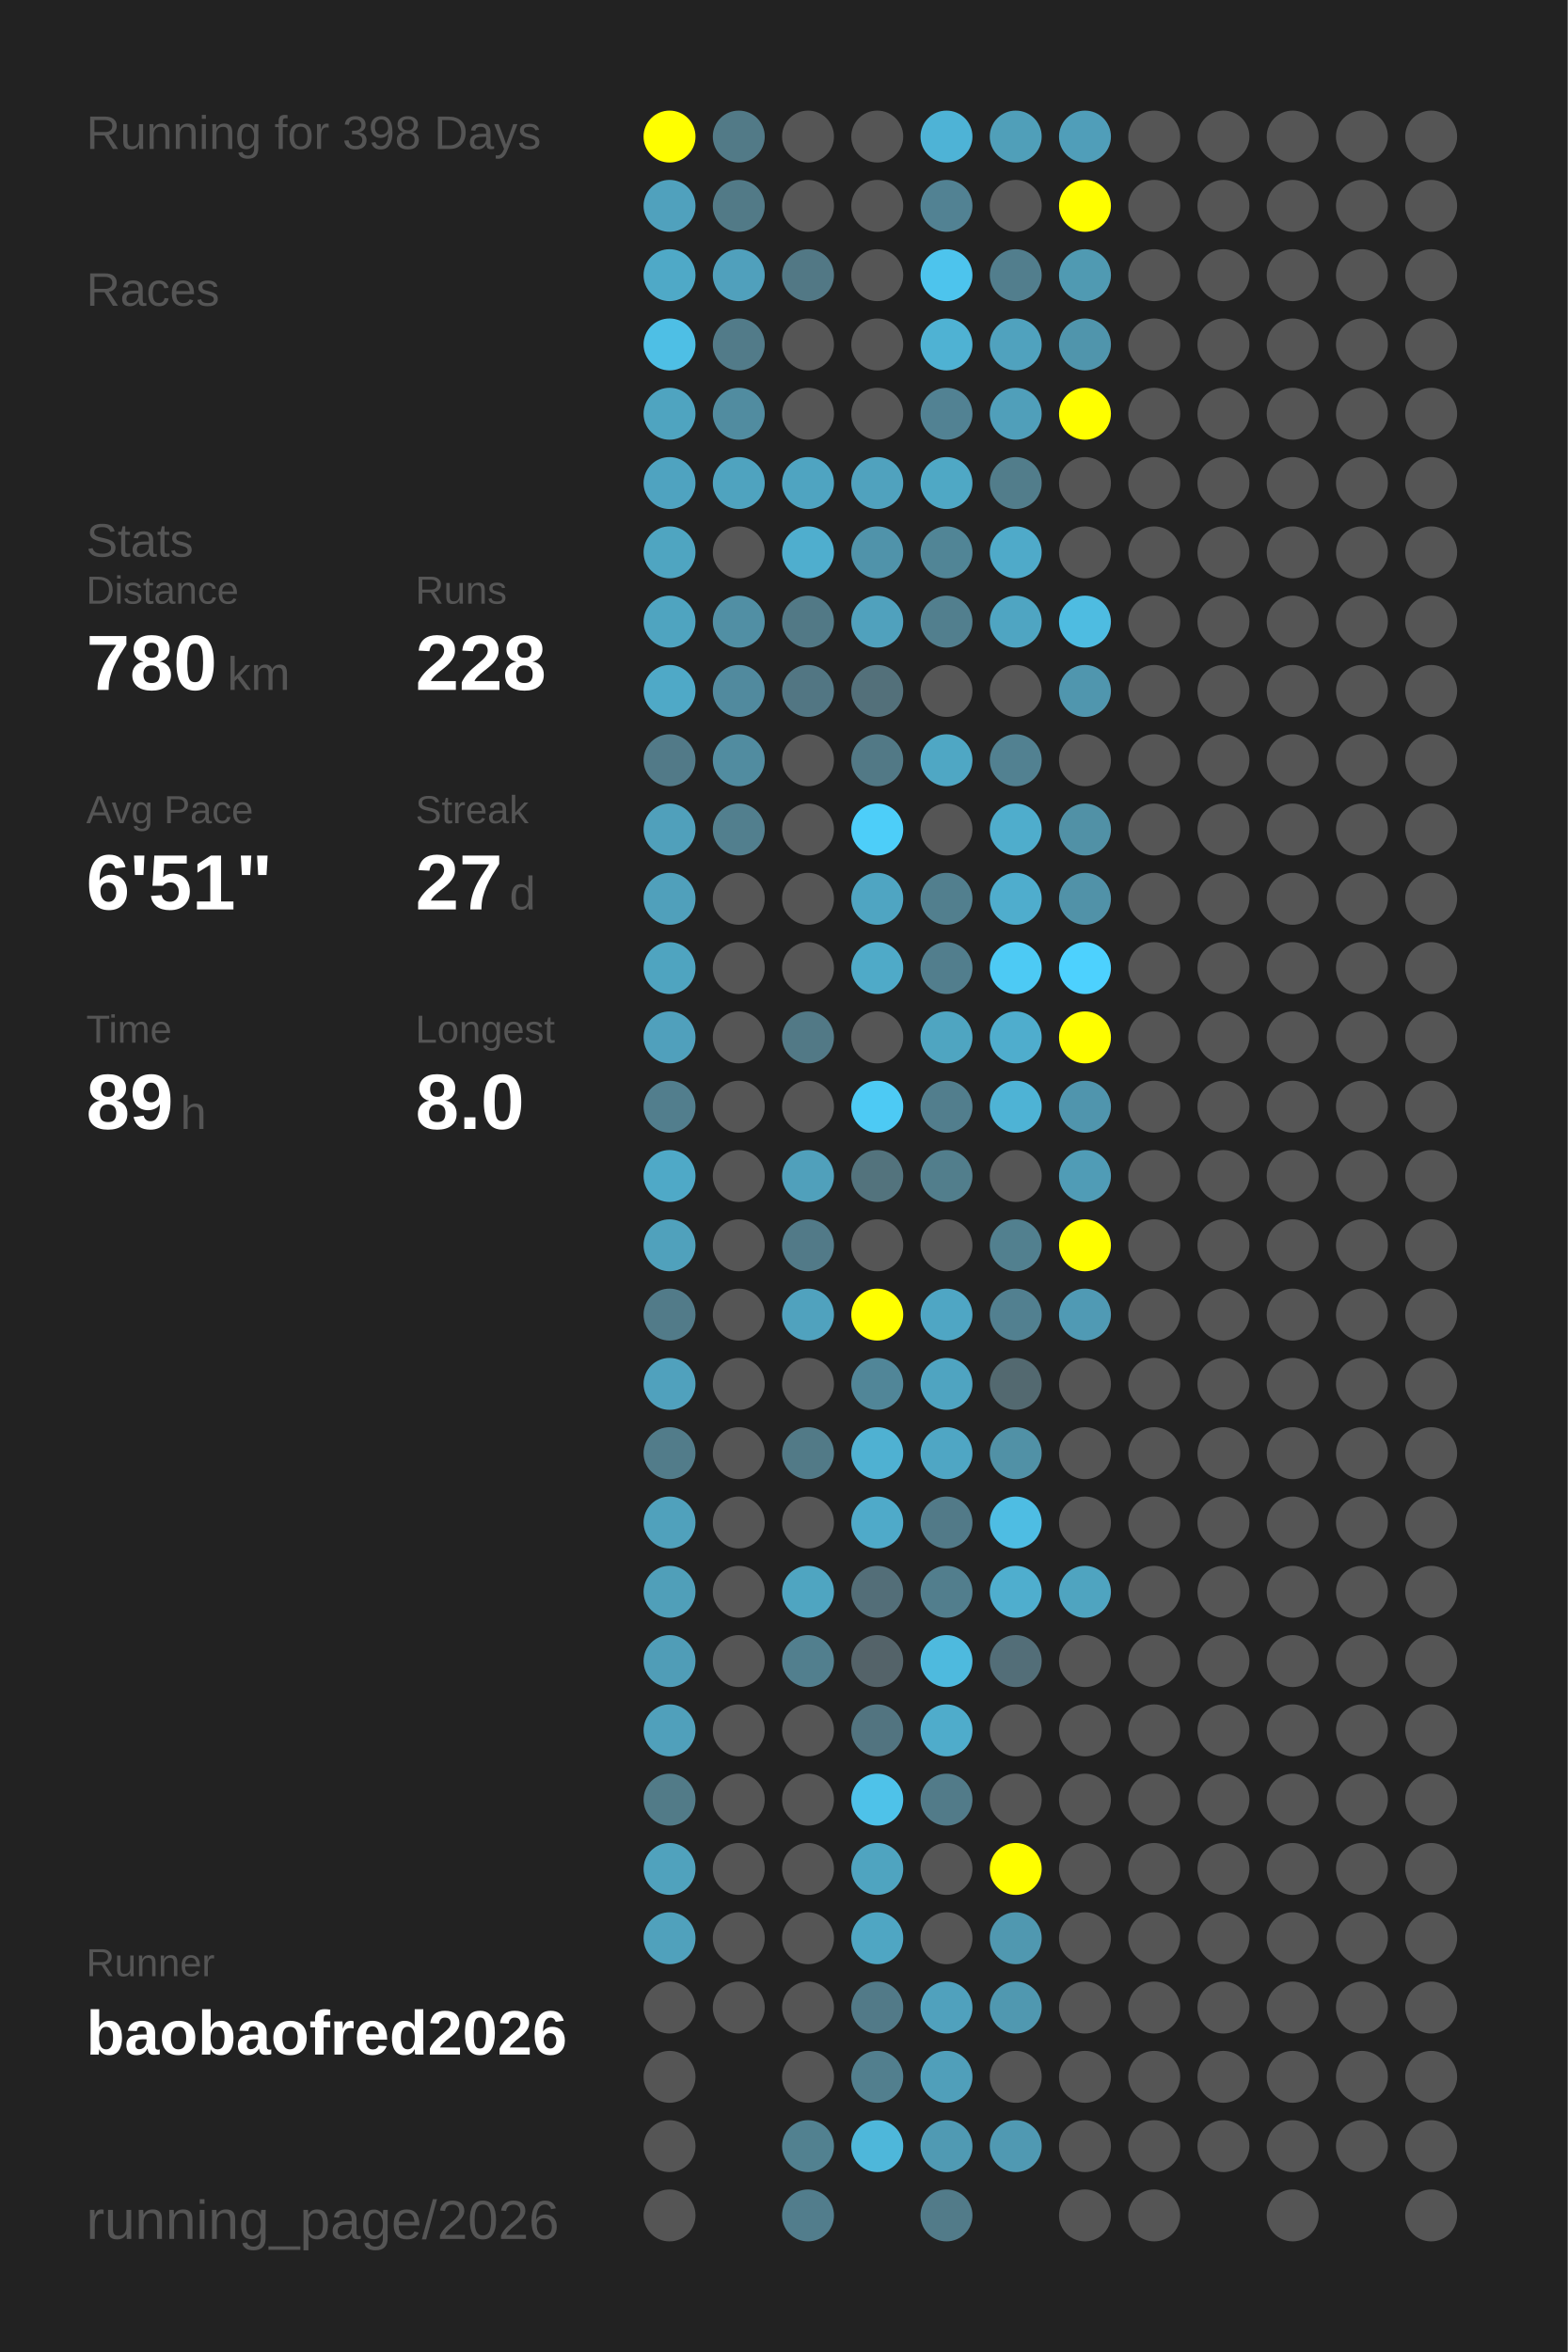
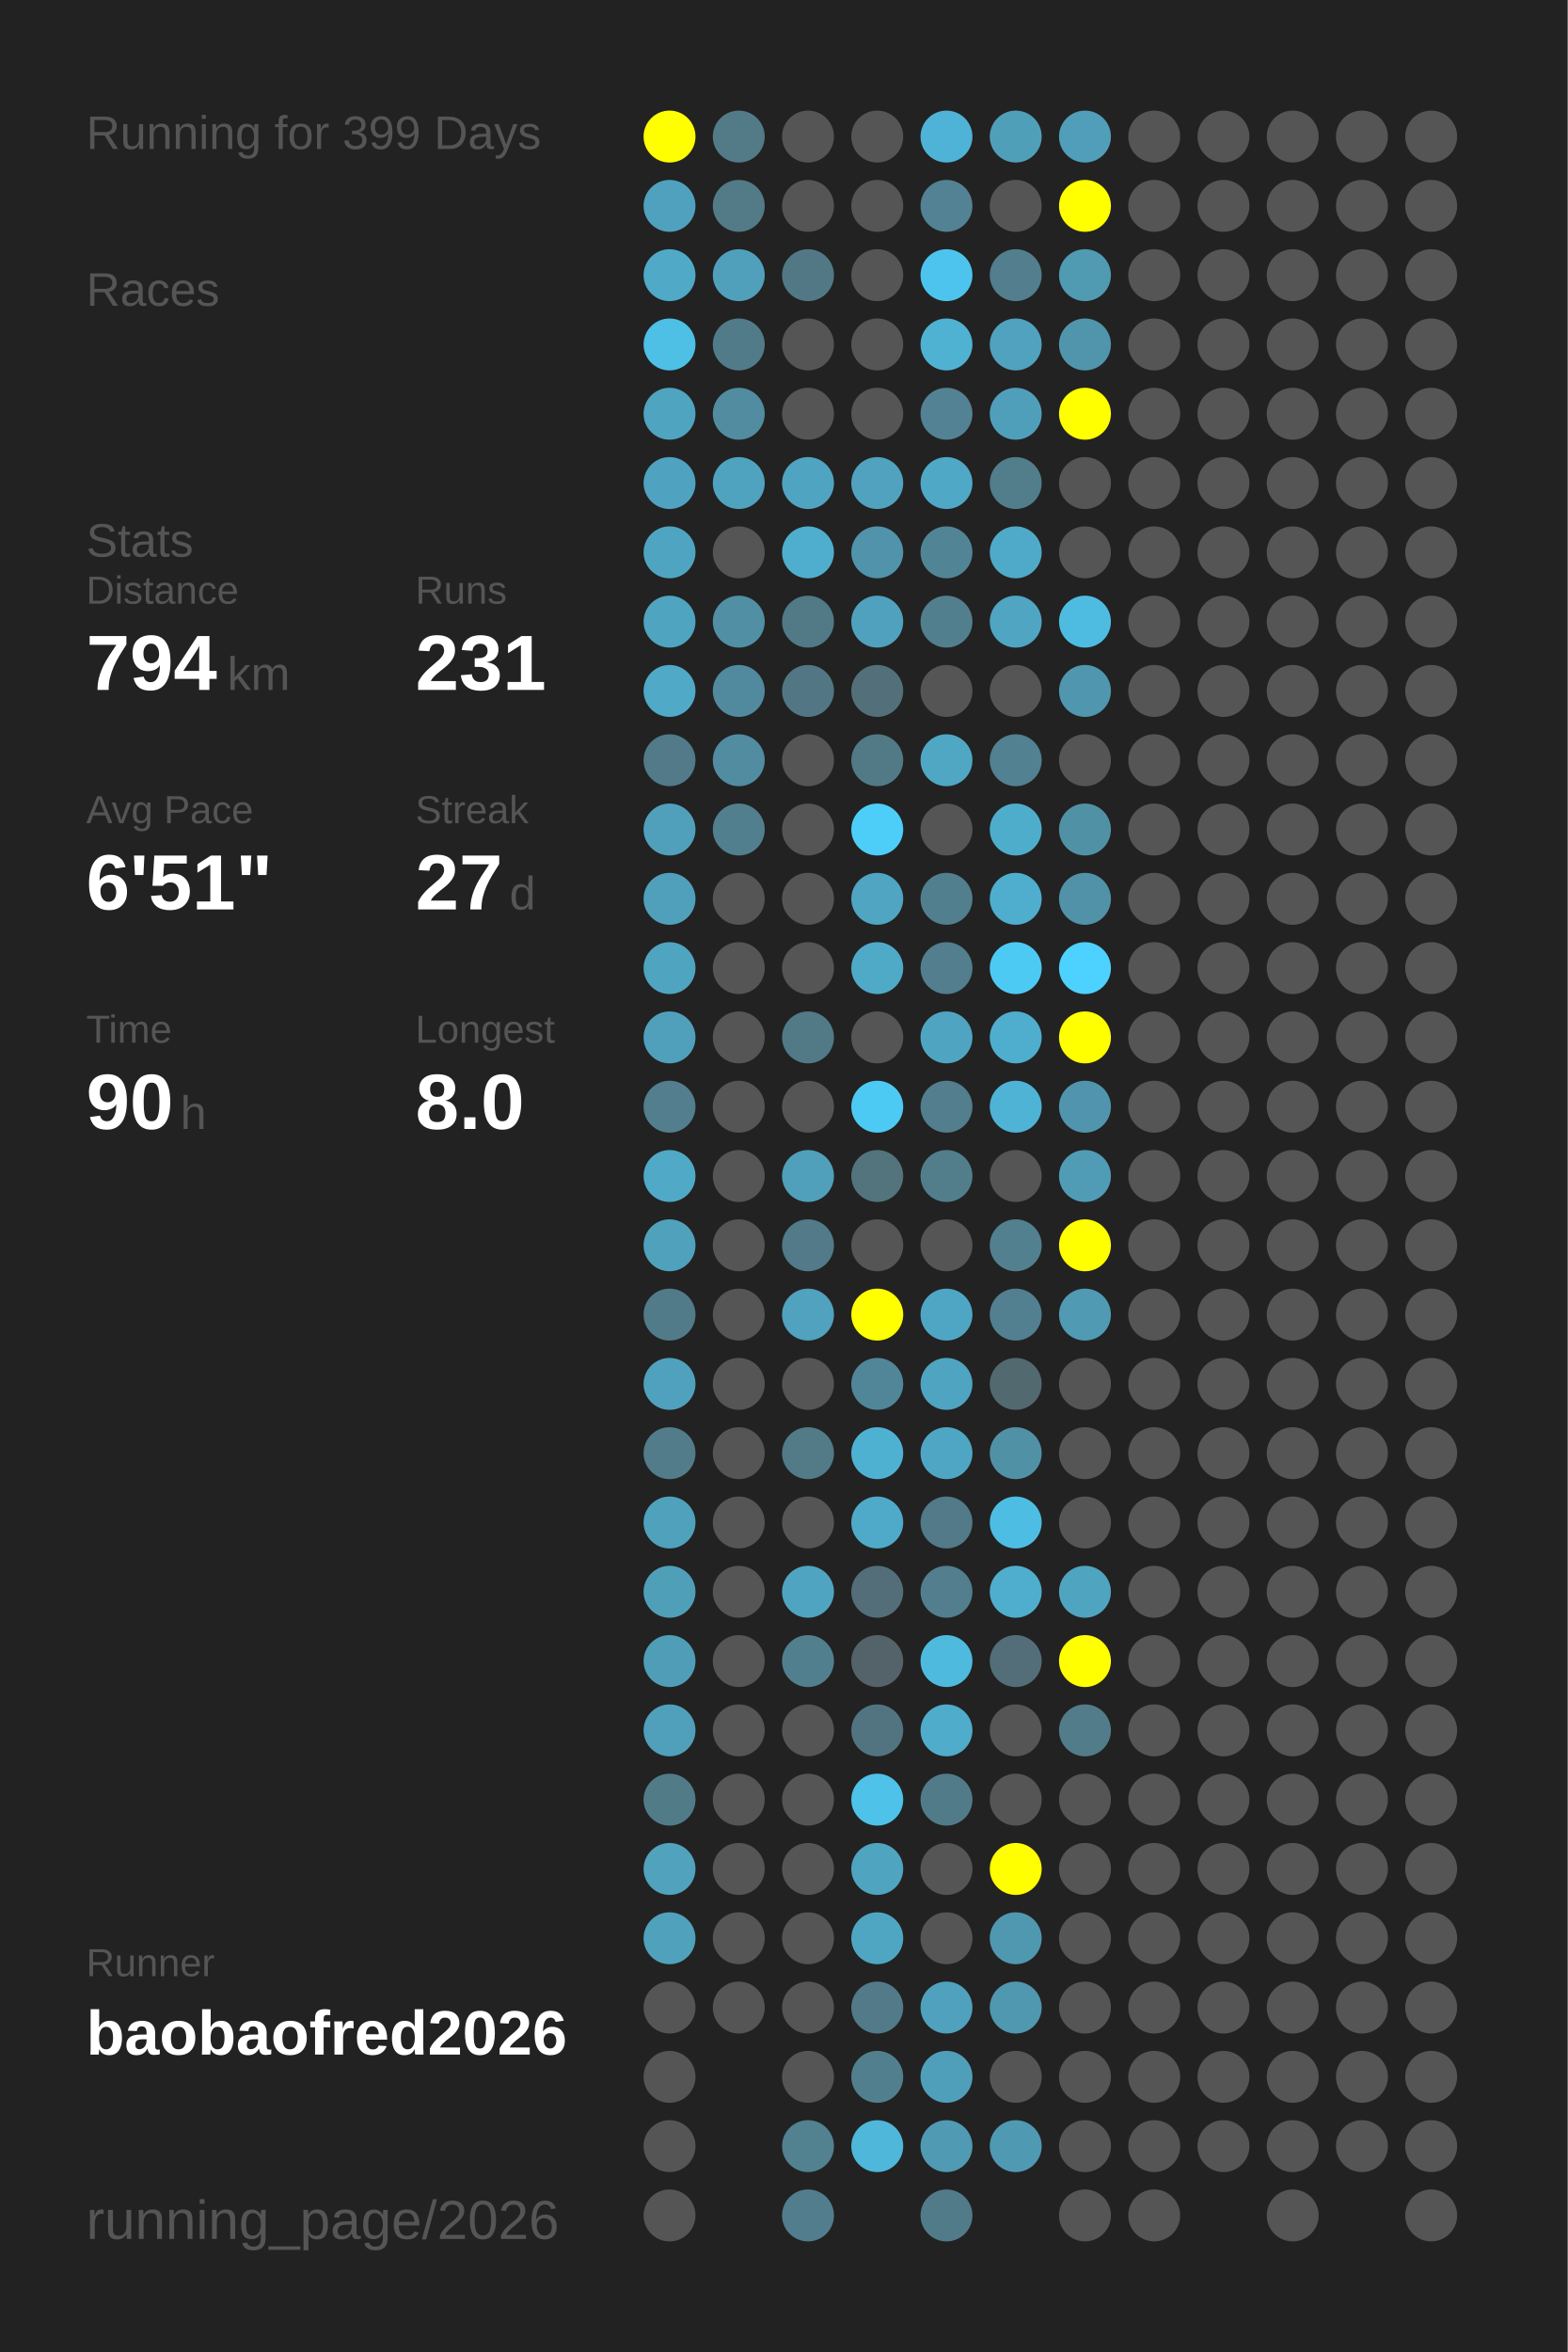
<svg xmlns="http://www.w3.org/2000/svg" baseProfile="full" height="300mm" version="1.1" viewBox="0,0,200,300" width="200mm">
  <defs />
  <rect fill="#222222" height="300" width="200" x="0" y="0" />
-   <text fill="#555555" style="font-size:6px; font-family:Arial;" x="11" y="19">Running for 398 Days</text>
+   <text fill="#555555" style="font-size:6px; font-family:Arial;" x="11" y="19">Running for 399 Days</text>
  <text fill="#555555" style="font-size:6px; font-family:Arial;" x="11" y="39">Races</text>
  <text fill="#555555" style="font-size:6px; font-family:Arial;" x="11" y="71">Stats</text>
  <text fill="#555555" style="font-size:5px; font-family:Arial;" x="11" y="77">Distance</text>
-   <text fill="#FFFFFF" style="font-size:10px; font-family:Arial; font-weight:bold;" x="11" y="88">780</text>
+   <text fill="#FFFFFF" style="font-size:10px; font-family:Arial; font-weight:bold;" x="11" y="88">794</text>
  <text fill="#555555" style="font-size:6px; font-family:Arial;" x="29" y="88">km</text>
  <text fill="#555555" style="font-size:5px; font-family:Arial;" x="53" y="77">Runs</text>
-   <text fill="#FFFFFF" style="font-size:10px; font-family:Arial; font-weight:bold;" x="53" y="88">228</text>
+   <text fill="#FFFFFF" style="font-size:10px; font-family:Arial; font-weight:bold;" x="53" y="88">231</text>
  <text fill="#555555" style="font-size:5px; font-family:Arial;" x="11" y="105">Avg Pace</text>
  <text fill="#FFFFFF" style="font-size:10px; font-family:Arial; font-weight:bold;" x="11" y="116">6'51"</text>
  <text fill="#555555" style="font-size:5px; font-family:Arial;" x="53" y="105">Streak</text>
  <text fill="#FFFFFF" style="font-size:10px; font-family:Arial; font-weight:bold;" x="53" y="116">27</text>
  <text fill="#555555" style="font-size:6px; font-family:Arial;" x="65" y="116">d</text>
  <text fill="#555555" style="font-size:5px; font-family:Arial;" x="11" y="133">Time</text>
-   <text fill="#FFFFFF" style="font-size:10px; font-family:Arial; font-weight:bold;" x="11" y="144">89</text>
+   <text fill="#FFFFFF" style="font-size:10px; font-family:Arial; font-weight:bold;" x="11" y="144">90</text>
  <text fill="#555555" style="font-size:6px; font-family:Arial;" x="23" y="144">h</text>
  <text fill="#555555" style="font-size:5px; font-family:Arial;" x="53" y="133">Longest</text>
  <text fill="#FFFFFF" style="font-size:10px; font-family:Arial; font-weight:bold;" x="53" y="144">8.0</text>
  <text fill="#555555" style="font-size:5px; font-family:Arial;" x="11" y="252.065">Runner</text>
  <text fill="#FFFFFF" style="font-size:8px; font-family:Arial; font-weight:bold;" x="11" y="262.065">baobaofred2026</text>
  <text fill="#555555" style="font-size:7px; font-family:Arial;" x="11" y="285.581">running_page/2026</text>
  <circle cx="85.417" cy="17.419" fill="#FFFF00" r="3.312" />
  <circle cx="85.417" cy="26.258" fill="#50a1bd" r="3.312" />
  <circle cx="85.417" cy="35.097" fill="#4fa9c7" r="3.312" />
  <circle cx="85.417" cy="43.935" fill="#4ebfe5" r="3.312" />
  <circle cx="85.417" cy="52.774" fill="#4fa4c0" r="3.312" />
  <circle cx="85.417" cy="61.613" fill="#4fa3c0" r="3.312" />
  <circle cx="85.417" cy="70.452" fill="#4fa5c1" r="3.312" />
  <circle cx="85.417" cy="79.29" fill="#4fa4c0" r="3.312" />
  <circle cx="85.417" cy="88.129" fill="#4fa9c7" r="3.312" />
  <circle cx="85.417" cy="96.968" fill="#527a88" r="3.312" />
  <circle cx="85.417" cy="105.806" fill="#50a0bb" r="3.312" />
  <circle cx="85.417" cy="114.645" fill="#50a0bb" r="3.312" />
  <circle cx="85.417" cy="123.484" fill="#4fa4c0" r="3.312" />
  <circle cx="85.417" cy="132.323" fill="#50a0bc" r="3.312" />
  <circle cx="85.417" cy="141.161" fill="#527e8d" r="3.312" />
  <circle cx="85.417" cy="150" fill="#4fa9c7" r="3.312" />
  <circle cx="85.417" cy="158.839" fill="#50a1bc" r="3.312" />
  <circle cx="85.417" cy="167.677" fill="#527b89" r="3.312" />
  <circle cx="85.417" cy="176.516" fill="#50a1bd" r="3.312" />
  <circle cx="85.417" cy="185.355" fill="#527c8a" r="3.312" />
  <circle cx="85.417" cy="194.194" fill="#50a1bc" r="3.312" />
  <circle cx="85.417" cy="203.032" fill="#509fb9" r="3.312" />
  <circle cx="85.417" cy="211.871" fill="#509db7" r="3.312" />
  <circle cx="85.417" cy="220.71" fill="#50a0bb" r="3.312" />
  <circle cx="85.417" cy="229.548" fill="#527b88" r="3.312" />
  <circle cx="85.417" cy="238.387" fill="#50a2bd" r="3.312" />
  <circle cx="85.417" cy="247.226" fill="#50a1bc" r="3.312" />
  <circle cx="85.417" cy="256.065" fill="#555555" r="3.312" />
  <circle cx="85.417" cy="264.903" fill="#555555" r="3.312" />
  <circle cx="85.417" cy="273.742" fill="#555555" r="3.312" />
  <circle cx="85.417" cy="282.581" fill="#555555" r="3.312" />
  <circle cx="94.25" cy="17.419" fill="#527a87" r="3.312" />
  <circle cx="94.25" cy="26.258" fill="#527a87" r="3.312" />
  <circle cx="94.25" cy="35.097" fill="#50a0bc" r="3.312" />
  <circle cx="94.25" cy="43.935" fill="#527b89" r="3.312" />
  <circle cx="94.25" cy="52.774" fill="#518ca0" r="3.312" />
  <circle cx="94.25" cy="61.613" fill="#4fa3bf" r="3.312" />
  <circle cx="94.25" cy="70.452" fill="#555555" r="3.312" />
  <circle cx="94.25" cy="79.29" fill="#518fa4" r="3.312" />
  <circle cx="94.25" cy="88.129" fill="#518a9e" r="3.312" />
  <circle cx="94.25" cy="96.968" fill="#518ca0" r="3.312" />
  <circle cx="94.25" cy="105.806" fill="#527f8e" r="3.312" />
  <circle cx="94.25" cy="114.645" fill="#555555" r="3.312" />
  <circle cx="94.25" cy="123.484" fill="#555555" r="3.312" />
  <circle cx="94.25" cy="132.323" fill="#555555" r="3.312" />
  <circle cx="94.25" cy="141.161" fill="#555555" r="3.312" />
  <circle cx="94.25" cy="150" fill="#555555" r="3.312" />
  <circle cx="94.25" cy="158.839" fill="#555555" r="3.312" />
  <circle cx="94.25" cy="167.677" fill="#555555" r="3.312" />
  <circle cx="94.25" cy="176.516" fill="#555555" r="3.312" />
  <circle cx="94.25" cy="185.355" fill="#555555" r="3.312" />
  <circle cx="94.25" cy="194.194" fill="#555555" r="3.312" />
  <circle cx="94.25" cy="203.032" fill="#555555" r="3.312" />
  <circle cx="94.25" cy="211.871" fill="#555555" r="3.312" />
  <circle cx="94.25" cy="220.71" fill="#555555" r="3.312" />
  <circle cx="94.25" cy="229.548" fill="#555555" r="3.312" />
  <circle cx="94.25" cy="238.387" fill="#555555" r="3.312" />
  <circle cx="94.25" cy="247.226" fill="#555555" r="3.312" />
  <circle cx="94.25" cy="256.065" fill="#555555" r="3.312" />
  <circle cx="103.083" cy="17.419" fill="#555555" r="3.312" />
  <circle cx="103.083" cy="26.258" fill="#555555" r="3.312" />
  <circle cx="103.083" cy="35.097" fill="#527885" r="3.312" />
  <circle cx="103.083" cy="43.935" fill="#555555" r="3.312" />
  <circle cx="103.083" cy="52.774" fill="#555555" r="3.312" />
  <circle cx="103.083" cy="61.613" fill="#4fa4c1" r="3.312" />
  <circle cx="103.083" cy="70.452" fill="#4faece" r="3.312" />
  <circle cx="103.083" cy="79.29" fill="#527986" r="3.312" />
  <circle cx="103.083" cy="88.129" fill="#527683" r="3.312" />
  <circle cx="103.083" cy="96.968" fill="#555555" r="3.312" />
  <circle cx="103.083" cy="105.806" fill="#555555" r="3.312" />
  <circle cx="103.083" cy="114.645" fill="#555555" r="3.312" />
  <circle cx="103.083" cy="123.484" fill="#555555" r="3.312" />
  <circle cx="103.083" cy="132.323" fill="#527986" r="3.312" />
  <circle cx="103.083" cy="141.161" fill="#555555" r="3.312" />
  <circle cx="103.083" cy="150" fill="#50a0bb" r="3.312" />
  <circle cx="103.083" cy="158.839" fill="#527a88" r="3.312" />
  <circle cx="103.083" cy="167.677" fill="#50a2be" r="3.312" />
  <circle cx="103.083" cy="176.516" fill="#555555" r="3.312" />
  <circle cx="103.083" cy="185.355" fill="#527a87" r="3.312" />
  <circle cx="103.083" cy="194.194" fill="#555555" r="3.312" />
  <circle cx="103.083" cy="203.032" fill="#4fa5c1" r="3.312" />
  <circle cx="103.083" cy="211.871" fill="#527f8e" r="3.312" />
  <circle cx="103.083" cy="220.71" fill="#555555" r="3.312" />
  <circle cx="103.083" cy="229.548" fill="#555555" r="3.312" />
  <circle cx="103.083" cy="238.387" fill="#555555" r="3.312" />
  <circle cx="103.083" cy="247.226" fill="#555555" r="3.312" />
  <circle cx="103.083" cy="256.065" fill="#555555" r="3.312" />
  <circle cx="103.083" cy="264.903" fill="#555555" r="3.312" />
  <circle cx="103.083" cy="273.742" fill="#528190" r="3.312" />
  <circle cx="103.083" cy="282.581" fill="#527d8c" r="3.312" />
  <circle cx="111.917" cy="17.419" fill="#555555" r="3.312" />
  <circle cx="111.917" cy="26.258" fill="#555555" r="3.312" />
  <circle cx="111.917" cy="35.097" fill="#555555" r="3.312" />
  <circle cx="111.917" cy="43.935" fill="#555555" r="3.312" />
  <circle cx="111.917" cy="52.774" fill="#555555" r="3.312" />
  <circle cx="111.917" cy="61.613" fill="#50a2be" r="3.312" />
  <circle cx="111.917" cy="70.452" fill="#5093aa" r="3.312" />
  <circle cx="111.917" cy="79.29" fill="#50a1bd" r="3.312" />
  <circle cx="111.917" cy="88.129" fill="#53707a" r="3.312" />
  <circle cx="111.917" cy="96.968" fill="#527986" r="3.312" />
  <circle cx="111.917" cy="105.806" fill="#4dcef9" r="3.312" />
  <circle cx="111.917" cy="114.645" fill="#4fa5c2" r="3.312" />
  <circle cx="111.917" cy="123.484" fill="#4faac8" r="3.312" />
  <circle cx="111.917" cy="132.323" fill="#555555" r="3.312" />
  <circle cx="111.917" cy="141.161" fill="#4dcaf4" r="3.312" />
  <circle cx="111.917" cy="150" fill="#53737d" r="3.312" />
  <circle cx="111.917" cy="158.839" fill="#555555" r="3.312" />
  <circle cx="111.917" cy="167.677" fill="#FFFF00" r="3.312" />
  <circle cx="111.917" cy="176.516" fill="#518698" r="3.312" />
  <circle cx="111.917" cy="185.355" fill="#4fb1d2" r="3.312" />
  <circle cx="111.917" cy="194.194" fill="#4faac9" r="3.312" />
  <circle cx="111.917" cy="203.032" fill="#536e78" r="3.312" />
  <circle cx="111.917" cy="211.871" fill="#546369" r="3.312" />
  <circle cx="111.917" cy="220.71" fill="#527480" r="3.312" />
  <circle cx="111.917" cy="229.548" fill="#4ec2e9" r="3.312" />
  <circle cx="111.917" cy="238.387" fill="#4fa4c0" r="3.312" />
  <circle cx="111.917" cy="247.226" fill="#4fa6c3" r="3.312" />
  <circle cx="111.917" cy="256.065" fill="#527a88" r="3.312" />
  <circle cx="111.917" cy="264.903" fill="#527f8e" r="3.312" />
  <circle cx="111.917" cy="273.742" fill="#4eb7da" r="3.312" />
  <circle cx="120.75" cy="17.419" fill="#4eb3d6" r="3.312" />
  <circle cx="120.75" cy="26.258" fill="#528293" r="3.312" />
  <circle cx="120.75" cy="35.097" fill="#4dc4ed" r="3.312" />
  <circle cx="120.75" cy="43.935" fill="#4fb2d3" r="3.312" />
  <circle cx="120.75" cy="52.774" fill="#528293" r="3.312" />
  <circle cx="120.75" cy="61.613" fill="#4fa8c5" r="3.312" />
  <circle cx="120.75" cy="70.452" fill="#518596" r="3.312" />
  <circle cx="120.75" cy="79.29" fill="#527f8e" r="3.312" />
  <circle cx="120.75" cy="88.129" fill="#555555" r="3.312" />
  <circle cx="120.75" cy="96.968" fill="#4fa7c4" r="3.312" />
  <circle cx="120.75" cy="105.806" fill="#555555" r="3.312" />
  <circle cx="120.75" cy="114.645" fill="#527f8e" r="3.312" />
  <circle cx="120.75" cy="123.484" fill="#527e8d" r="3.312" />
  <circle cx="120.75" cy="132.323" fill="#4fa5c1" r="3.312" />
  <circle cx="120.75" cy="141.161" fill="#527e8d" r="3.312" />
  <circle cx="120.75" cy="150" fill="#527e8c" r="3.312" />
  <circle cx="120.75" cy="158.839" fill="#555555" r="3.312" />
  <circle cx="120.75" cy="167.677" fill="#4fa6c4" r="3.312" />
  <circle cx="120.75" cy="176.516" fill="#4fa4c1" r="3.312" />
  <circle cx="120.75" cy="185.355" fill="#4fa6c4" r="3.312" />
  <circle cx="120.75" cy="194.194" fill="#527a88" r="3.312" />
  <circle cx="120.75" cy="203.032" fill="#527e8d" r="3.312" />
  <circle cx="120.75" cy="211.871" fill="#4ebade" r="3.312" />
  <circle cx="120.75" cy="220.71" fill="#4faccb" r="3.312" />
  <circle cx="120.75" cy="229.548" fill="#527b89" r="3.312" />
  <circle cx="120.75" cy="238.387" fill="#555555" r="3.312" />
  <circle cx="120.75" cy="247.226" fill="#555555" r="3.312" />
  <circle cx="120.75" cy="256.065" fill="#50a1bd" r="3.312" />
  <circle cx="120.75" cy="264.903" fill="#509fba" r="3.312" />
  <circle cx="120.75" cy="273.742" fill="#509ab3" r="3.312" />
  <circle cx="120.75" cy="282.581" fill="#527b89" r="3.312" />
  <circle cx="129.583" cy="17.419" fill="#509fb9" r="3.312" />
  <circle cx="129.583" cy="26.258" fill="#555555" r="3.312" />
  <circle cx="129.583" cy="35.097" fill="#527e8d" r="3.312" />
  <circle cx="129.583" cy="43.935" fill="#50a2be" r="3.312" />
  <circle cx="129.583" cy="52.774" fill="#509fba" r="3.312" />
  <circle cx="129.583" cy="61.613" fill="#527d8b" r="3.312" />
  <circle cx="129.583" cy="70.452" fill="#4faac9" r="3.312" />
  <circle cx="129.583" cy="79.29" fill="#4fa5c2" r="3.312" />
  <circle cx="129.583" cy="88.129" fill="#555555" r="3.312" />
  <circle cx="129.583" cy="96.968" fill="#528191" r="3.312" />
  <circle cx="129.583" cy="105.806" fill="#4fadcc" r="3.312" />
  <circle cx="129.583" cy="114.645" fill="#4fadcd" r="3.312" />
  <circle cx="129.583" cy="123.484" fill="#4dcaf4" r="3.312" />
  <circle cx="129.583" cy="132.323" fill="#4fadcd" r="3.312" />
  <circle cx="129.583" cy="141.161" fill="#4eb3d5" r="3.312" />
  <circle cx="129.583" cy="150" fill="#555555" r="3.312" />
  <circle cx="129.583" cy="158.839" fill="#52808f" r="3.312" />
  <circle cx="129.583" cy="167.677" fill="#528090" r="3.312" />
  <circle cx="129.583" cy="176.516" fill="#536970" r="3.312" />
  <circle cx="129.583" cy="185.355" fill="#5191a6" r="3.312" />
  <circle cx="129.583" cy="194.194" fill="#4ebde3" r="3.312" />
  <circle cx="129.583" cy="203.032" fill="#4faece" r="3.312" />
  <circle cx="129.583" cy="211.871" fill="#536e78" r="3.312" />
  <circle cx="129.583" cy="220.71" fill="#555555" r="3.312" />
  <circle cx="129.583" cy="229.548" fill="#555555" r="3.312" />
  <circle cx="129.583" cy="238.387" fill="#FFFF00" r="3.312" />
  <circle cx="129.583" cy="247.226" fill="#5098b0" r="3.312" />
  <circle cx="129.583" cy="256.065" fill="#5098b0" r="3.312" />
  <circle cx="129.583" cy="264.903" fill="#555555" r="3.312" />
  <circle cx="129.583" cy="273.742" fill="#5099b2" r="3.312" />
  <circle cx="138.417" cy="17.419" fill="#509eb9" r="3.312" />
  <circle cx="138.417" cy="26.258" fill="#FFFF00" r="3.312" />
  <circle cx="138.417" cy="35.097" fill="#509ab2" r="3.312" />
  <circle cx="138.417" cy="43.935" fill="#5095ac" r="3.312" />
  <circle cx="138.417" cy="52.774" fill="#FFFF00" r="3.312" />
  <circle cx="138.417" cy="61.613" fill="#555555" r="3.312" />
  <circle cx="138.417" cy="70.452" fill="#555555" r="3.312" />
  <circle cx="138.417" cy="79.29" fill="#4ebce1" r="3.312" />
  <circle cx="138.417" cy="88.129" fill="#5096ae" r="3.312" />
  <circle cx="138.417" cy="96.968" fill="#555555" r="3.312" />
  <circle cx="138.417" cy="105.806" fill="#5191a6" r="3.312" />
  <circle cx="138.417" cy="114.645" fill="#5192a8" r="3.312" />
  <circle cx="138.417" cy="123.484" fill="#4dd1fe" r="3.312" />
  <circle cx="138.417" cy="132.323" fill="#FFFF00" r="3.312" />
  <circle cx="138.417" cy="141.161" fill="#5095ad" r="3.312" />
  <circle cx="138.417" cy="150" fill="#509cb6" r="3.312" />
  <circle cx="138.417" cy="158.839" fill="#FFFF00" r="3.312" />
  <circle cx="138.417" cy="167.677" fill="#509ab4" r="3.312" />
  <circle cx="138.417" cy="176.516" fill="#555555" r="3.312" />
  <circle cx="138.417" cy="185.355" fill="#555555" r="3.312" />
  <circle cx="138.417" cy="194.194" fill="#555555" r="3.312" />
  <circle cx="138.417" cy="203.032" fill="#4fa4c0" r="3.312" />
-   <circle cx="138.417" cy="211.871" fill="#555555" r="3.312" />
-   <circle cx="138.417" cy="220.71" fill="#555555" r="3.312" />
+   <circle cx="138.417" cy="211.871" fill="#FFFF00" r="3.312" />
+   <circle cx="138.417" cy="220.71" fill="#527c8a" r="3.312" />
  <circle cx="138.417" cy="229.548" fill="#555555" r="3.312" />
  <circle cx="138.417" cy="238.387" fill="#555555" r="3.312" />
  <circle cx="138.417" cy="247.226" fill="#555555" r="3.312" />
  <circle cx="138.417" cy="256.065" fill="#555555" r="3.312" />
  <circle cx="138.417" cy="264.903" fill="#555555" r="3.312" />
  <circle cx="138.417" cy="273.742" fill="#555555" r="3.312" />
  <circle cx="138.417" cy="282.581" fill="#555555" r="3.312" />
  <circle cx="147.25" cy="17.419" fill="#555555" r="3.312" />
  <circle cx="147.25" cy="26.258" fill="#555555" r="3.312" />
  <circle cx="147.25" cy="35.097" fill="#555555" r="3.312" />
  <circle cx="147.25" cy="43.935" fill="#555555" r="3.312" />
  <circle cx="147.25" cy="52.774" fill="#555555" r="3.312" />
  <circle cx="147.25" cy="61.613" fill="#555555" r="3.312" />
  <circle cx="147.25" cy="70.452" fill="#555555" r="3.312" />
  <circle cx="147.25" cy="79.29" fill="#555555" r="3.312" />
  <circle cx="147.25" cy="88.129" fill="#555555" r="3.312" />
  <circle cx="147.25" cy="96.968" fill="#555555" r="3.312" />
  <circle cx="147.25" cy="105.806" fill="#555555" r="3.312" />
  <circle cx="147.25" cy="114.645" fill="#555555" r="3.312" />
  <circle cx="147.25" cy="123.484" fill="#555555" r="3.312" />
  <circle cx="147.25" cy="132.323" fill="#555555" r="3.312" />
  <circle cx="147.25" cy="141.161" fill="#555555" r="3.312" />
  <circle cx="147.25" cy="150" fill="#555555" r="3.312" />
  <circle cx="147.25" cy="158.839" fill="#555555" r="3.312" />
  <circle cx="147.25" cy="167.677" fill="#555555" r="3.312" />
  <circle cx="147.25" cy="176.516" fill="#555555" r="3.312" />
  <circle cx="147.25" cy="185.355" fill="#555555" r="3.312" />
  <circle cx="147.25" cy="194.194" fill="#555555" r="3.312" />
  <circle cx="147.25" cy="203.032" fill="#555555" r="3.312" />
  <circle cx="147.25" cy="211.871" fill="#555555" r="3.312" />
  <circle cx="147.25" cy="220.71" fill="#555555" r="3.312" />
  <circle cx="147.25" cy="229.548" fill="#555555" r="3.312" />
  <circle cx="147.25" cy="238.387" fill="#555555" r="3.312" />
  <circle cx="147.25" cy="247.226" fill="#555555" r="3.312" />
  <circle cx="147.25" cy="256.065" fill="#555555" r="3.312" />
  <circle cx="147.25" cy="264.903" fill="#555555" r="3.312" />
  <circle cx="147.25" cy="273.742" fill="#555555" r="3.312" />
  <circle cx="147.25" cy="282.581" fill="#555555" r="3.312" />
  <circle cx="156.083" cy="17.419" fill="#555555" r="3.312" />
  <circle cx="156.083" cy="26.258" fill="#555555" r="3.312" />
  <circle cx="156.083" cy="35.097" fill="#555555" r="3.312" />
  <circle cx="156.083" cy="43.935" fill="#555555" r="3.312" />
  <circle cx="156.083" cy="52.774" fill="#555555" r="3.312" />
  <circle cx="156.083" cy="61.613" fill="#555555" r="3.312" />
  <circle cx="156.083" cy="70.452" fill="#555555" r="3.312" />
  <circle cx="156.083" cy="79.29" fill="#555555" r="3.312" />
  <circle cx="156.083" cy="88.129" fill="#555555" r="3.312" />
  <circle cx="156.083" cy="96.968" fill="#555555" r="3.312" />
  <circle cx="156.083" cy="105.806" fill="#555555" r="3.312" />
  <circle cx="156.083" cy="114.645" fill="#555555" r="3.312" />
  <circle cx="156.083" cy="123.484" fill="#555555" r="3.312" />
  <circle cx="156.083" cy="132.323" fill="#555555" r="3.312" />
  <circle cx="156.083" cy="141.161" fill="#555555" r="3.312" />
  <circle cx="156.083" cy="150" fill="#555555" r="3.312" />
  <circle cx="156.083" cy="158.839" fill="#555555" r="3.312" />
  <circle cx="156.083" cy="167.677" fill="#555555" r="3.312" />
  <circle cx="156.083" cy="176.516" fill="#555555" r="3.312" />
  <circle cx="156.083" cy="185.355" fill="#555555" r="3.312" />
  <circle cx="156.083" cy="194.194" fill="#555555" r="3.312" />
  <circle cx="156.083" cy="203.032" fill="#555555" r="3.312" />
  <circle cx="156.083" cy="211.871" fill="#555555" r="3.312" />
  <circle cx="156.083" cy="220.71" fill="#555555" r="3.312" />
  <circle cx="156.083" cy="229.548" fill="#555555" r="3.312" />
  <circle cx="156.083" cy="238.387" fill="#555555" r="3.312" />
  <circle cx="156.083" cy="247.226" fill="#555555" r="3.312" />
  <circle cx="156.083" cy="256.065" fill="#555555" r="3.312" />
  <circle cx="156.083" cy="264.903" fill="#555555" r="3.312" />
  <circle cx="156.083" cy="273.742" fill="#555555" r="3.312" />
  <circle cx="164.917" cy="17.419" fill="#555555" r="3.312" />
  <circle cx="164.917" cy="26.258" fill="#555555" r="3.312" />
  <circle cx="164.917" cy="35.097" fill="#555555" r="3.312" />
  <circle cx="164.917" cy="43.935" fill="#555555" r="3.312" />
  <circle cx="164.917" cy="52.774" fill="#555555" r="3.312" />
  <circle cx="164.917" cy="61.613" fill="#555555" r="3.312" />
  <circle cx="164.917" cy="70.452" fill="#555555" r="3.312" />
  <circle cx="164.917" cy="79.29" fill="#555555" r="3.312" />
  <circle cx="164.917" cy="88.129" fill="#555555" r="3.312" />
  <circle cx="164.917" cy="96.968" fill="#555555" r="3.312" />
  <circle cx="164.917" cy="105.806" fill="#555555" r="3.312" />
  <circle cx="164.917" cy="114.645" fill="#555555" r="3.312" />
  <circle cx="164.917" cy="123.484" fill="#555555" r="3.312" />
  <circle cx="164.917" cy="132.323" fill="#555555" r="3.312" />
  <circle cx="164.917" cy="141.161" fill="#555555" r="3.312" />
  <circle cx="164.917" cy="150" fill="#555555" r="3.312" />
  <circle cx="164.917" cy="158.839" fill="#555555" r="3.312" />
  <circle cx="164.917" cy="167.677" fill="#555555" r="3.312" />
  <circle cx="164.917" cy="176.516" fill="#555555" r="3.312" />
  <circle cx="164.917" cy="185.355" fill="#555555" r="3.312" />
  <circle cx="164.917" cy="194.194" fill="#555555" r="3.312" />
  <circle cx="164.917" cy="203.032" fill="#555555" r="3.312" />
  <circle cx="164.917" cy="211.871" fill="#555555" r="3.312" />
  <circle cx="164.917" cy="220.71" fill="#555555" r="3.312" />
  <circle cx="164.917" cy="229.548" fill="#555555" r="3.312" />
  <circle cx="164.917" cy="238.387" fill="#555555" r="3.312" />
  <circle cx="164.917" cy="247.226" fill="#555555" r="3.312" />
  <circle cx="164.917" cy="256.065" fill="#555555" r="3.312" />
  <circle cx="164.917" cy="264.903" fill="#555555" r="3.312" />
  <circle cx="164.917" cy="273.742" fill="#555555" r="3.312" />
  <circle cx="164.917" cy="282.581" fill="#555555" r="3.312" />
  <circle cx="173.75" cy="17.419" fill="#555555" r="3.312" />
  <circle cx="173.75" cy="26.258" fill="#555555" r="3.312" />
  <circle cx="173.75" cy="35.097" fill="#555555" r="3.312" />
  <circle cx="173.75" cy="43.935" fill="#555555" r="3.312" />
  <circle cx="173.75" cy="52.774" fill="#555555" r="3.312" />
  <circle cx="173.75" cy="61.613" fill="#555555" r="3.312" />
  <circle cx="173.75" cy="70.452" fill="#555555" r="3.312" />
  <circle cx="173.75" cy="79.29" fill="#555555" r="3.312" />
  <circle cx="173.75" cy="88.129" fill="#555555" r="3.312" />
  <circle cx="173.75" cy="96.968" fill="#555555" r="3.312" />
  <circle cx="173.75" cy="105.806" fill="#555555" r="3.312" />
  <circle cx="173.75" cy="114.645" fill="#555555" r="3.312" />
  <circle cx="173.75" cy="123.484" fill="#555555" r="3.312" />
  <circle cx="173.75" cy="132.323" fill="#555555" r="3.312" />
  <circle cx="173.75" cy="141.161" fill="#555555" r="3.312" />
  <circle cx="173.75" cy="150" fill="#555555" r="3.312" />
  <circle cx="173.75" cy="158.839" fill="#555555" r="3.312" />
  <circle cx="173.75" cy="167.677" fill="#555555" r="3.312" />
  <circle cx="173.75" cy="176.516" fill="#555555" r="3.312" />
  <circle cx="173.75" cy="185.355" fill="#555555" r="3.312" />
  <circle cx="173.75" cy="194.194" fill="#555555" r="3.312" />
  <circle cx="173.75" cy="203.032" fill="#555555" r="3.312" />
  <circle cx="173.75" cy="211.871" fill="#555555" r="3.312" />
  <circle cx="173.75" cy="220.71" fill="#555555" r="3.312" />
  <circle cx="173.75" cy="229.548" fill="#555555" r="3.312" />
  <circle cx="173.75" cy="238.387" fill="#555555" r="3.312" />
  <circle cx="173.75" cy="247.226" fill="#555555" r="3.312" />
  <circle cx="173.75" cy="256.065" fill="#555555" r="3.312" />
  <circle cx="173.75" cy="264.903" fill="#555555" r="3.312" />
  <circle cx="173.75" cy="273.742" fill="#555555" r="3.312" />
  <circle cx="182.583" cy="17.419" fill="#555555" r="3.312" />
  <circle cx="182.583" cy="26.258" fill="#555555" r="3.312" />
  <circle cx="182.583" cy="35.097" fill="#555555" r="3.312" />
  <circle cx="182.583" cy="43.935" fill="#555555" r="3.312" />
  <circle cx="182.583" cy="52.774" fill="#555555" r="3.312" />
  <circle cx="182.583" cy="61.613" fill="#555555" r="3.312" />
  <circle cx="182.583" cy="70.452" fill="#555555" r="3.312" />
  <circle cx="182.583" cy="79.29" fill="#555555" r="3.312" />
  <circle cx="182.583" cy="88.129" fill="#555555" r="3.312" />
  <circle cx="182.583" cy="96.968" fill="#555555" r="3.312" />
  <circle cx="182.583" cy="105.806" fill="#555555" r="3.312" />
  <circle cx="182.583" cy="114.645" fill="#555555" r="3.312" />
  <circle cx="182.583" cy="123.484" fill="#555555" r="3.312" />
  <circle cx="182.583" cy="132.323" fill="#555555" r="3.312" />
  <circle cx="182.583" cy="141.161" fill="#555555" r="3.312" />
  <circle cx="182.583" cy="150" fill="#555555" r="3.312" />
  <circle cx="182.583" cy="158.839" fill="#555555" r="3.312" />
  <circle cx="182.583" cy="167.677" fill="#555555" r="3.312" />
  <circle cx="182.583" cy="176.516" fill="#555555" r="3.312" />
  <circle cx="182.583" cy="185.355" fill="#555555" r="3.312" />
  <circle cx="182.583" cy="194.194" fill="#555555" r="3.312" />
  <circle cx="182.583" cy="203.032" fill="#555555" r="3.312" />
  <circle cx="182.583" cy="211.871" fill="#555555" r="3.312" />
  <circle cx="182.583" cy="220.71" fill="#555555" r="3.312" />
  <circle cx="182.583" cy="229.548" fill="#555555" r="3.312" />
  <circle cx="182.583" cy="238.387" fill="#555555" r="3.312" />
  <circle cx="182.583" cy="247.226" fill="#555555" r="3.312" />
  <circle cx="182.583" cy="256.065" fill="#555555" r="3.312" />
  <circle cx="182.583" cy="264.903" fill="#555555" r="3.312" />
  <circle cx="182.583" cy="273.742" fill="#555555" r="3.312" />
  <circle cx="182.583" cy="282.581" fill="#555555" r="3.312" />
</svg>
